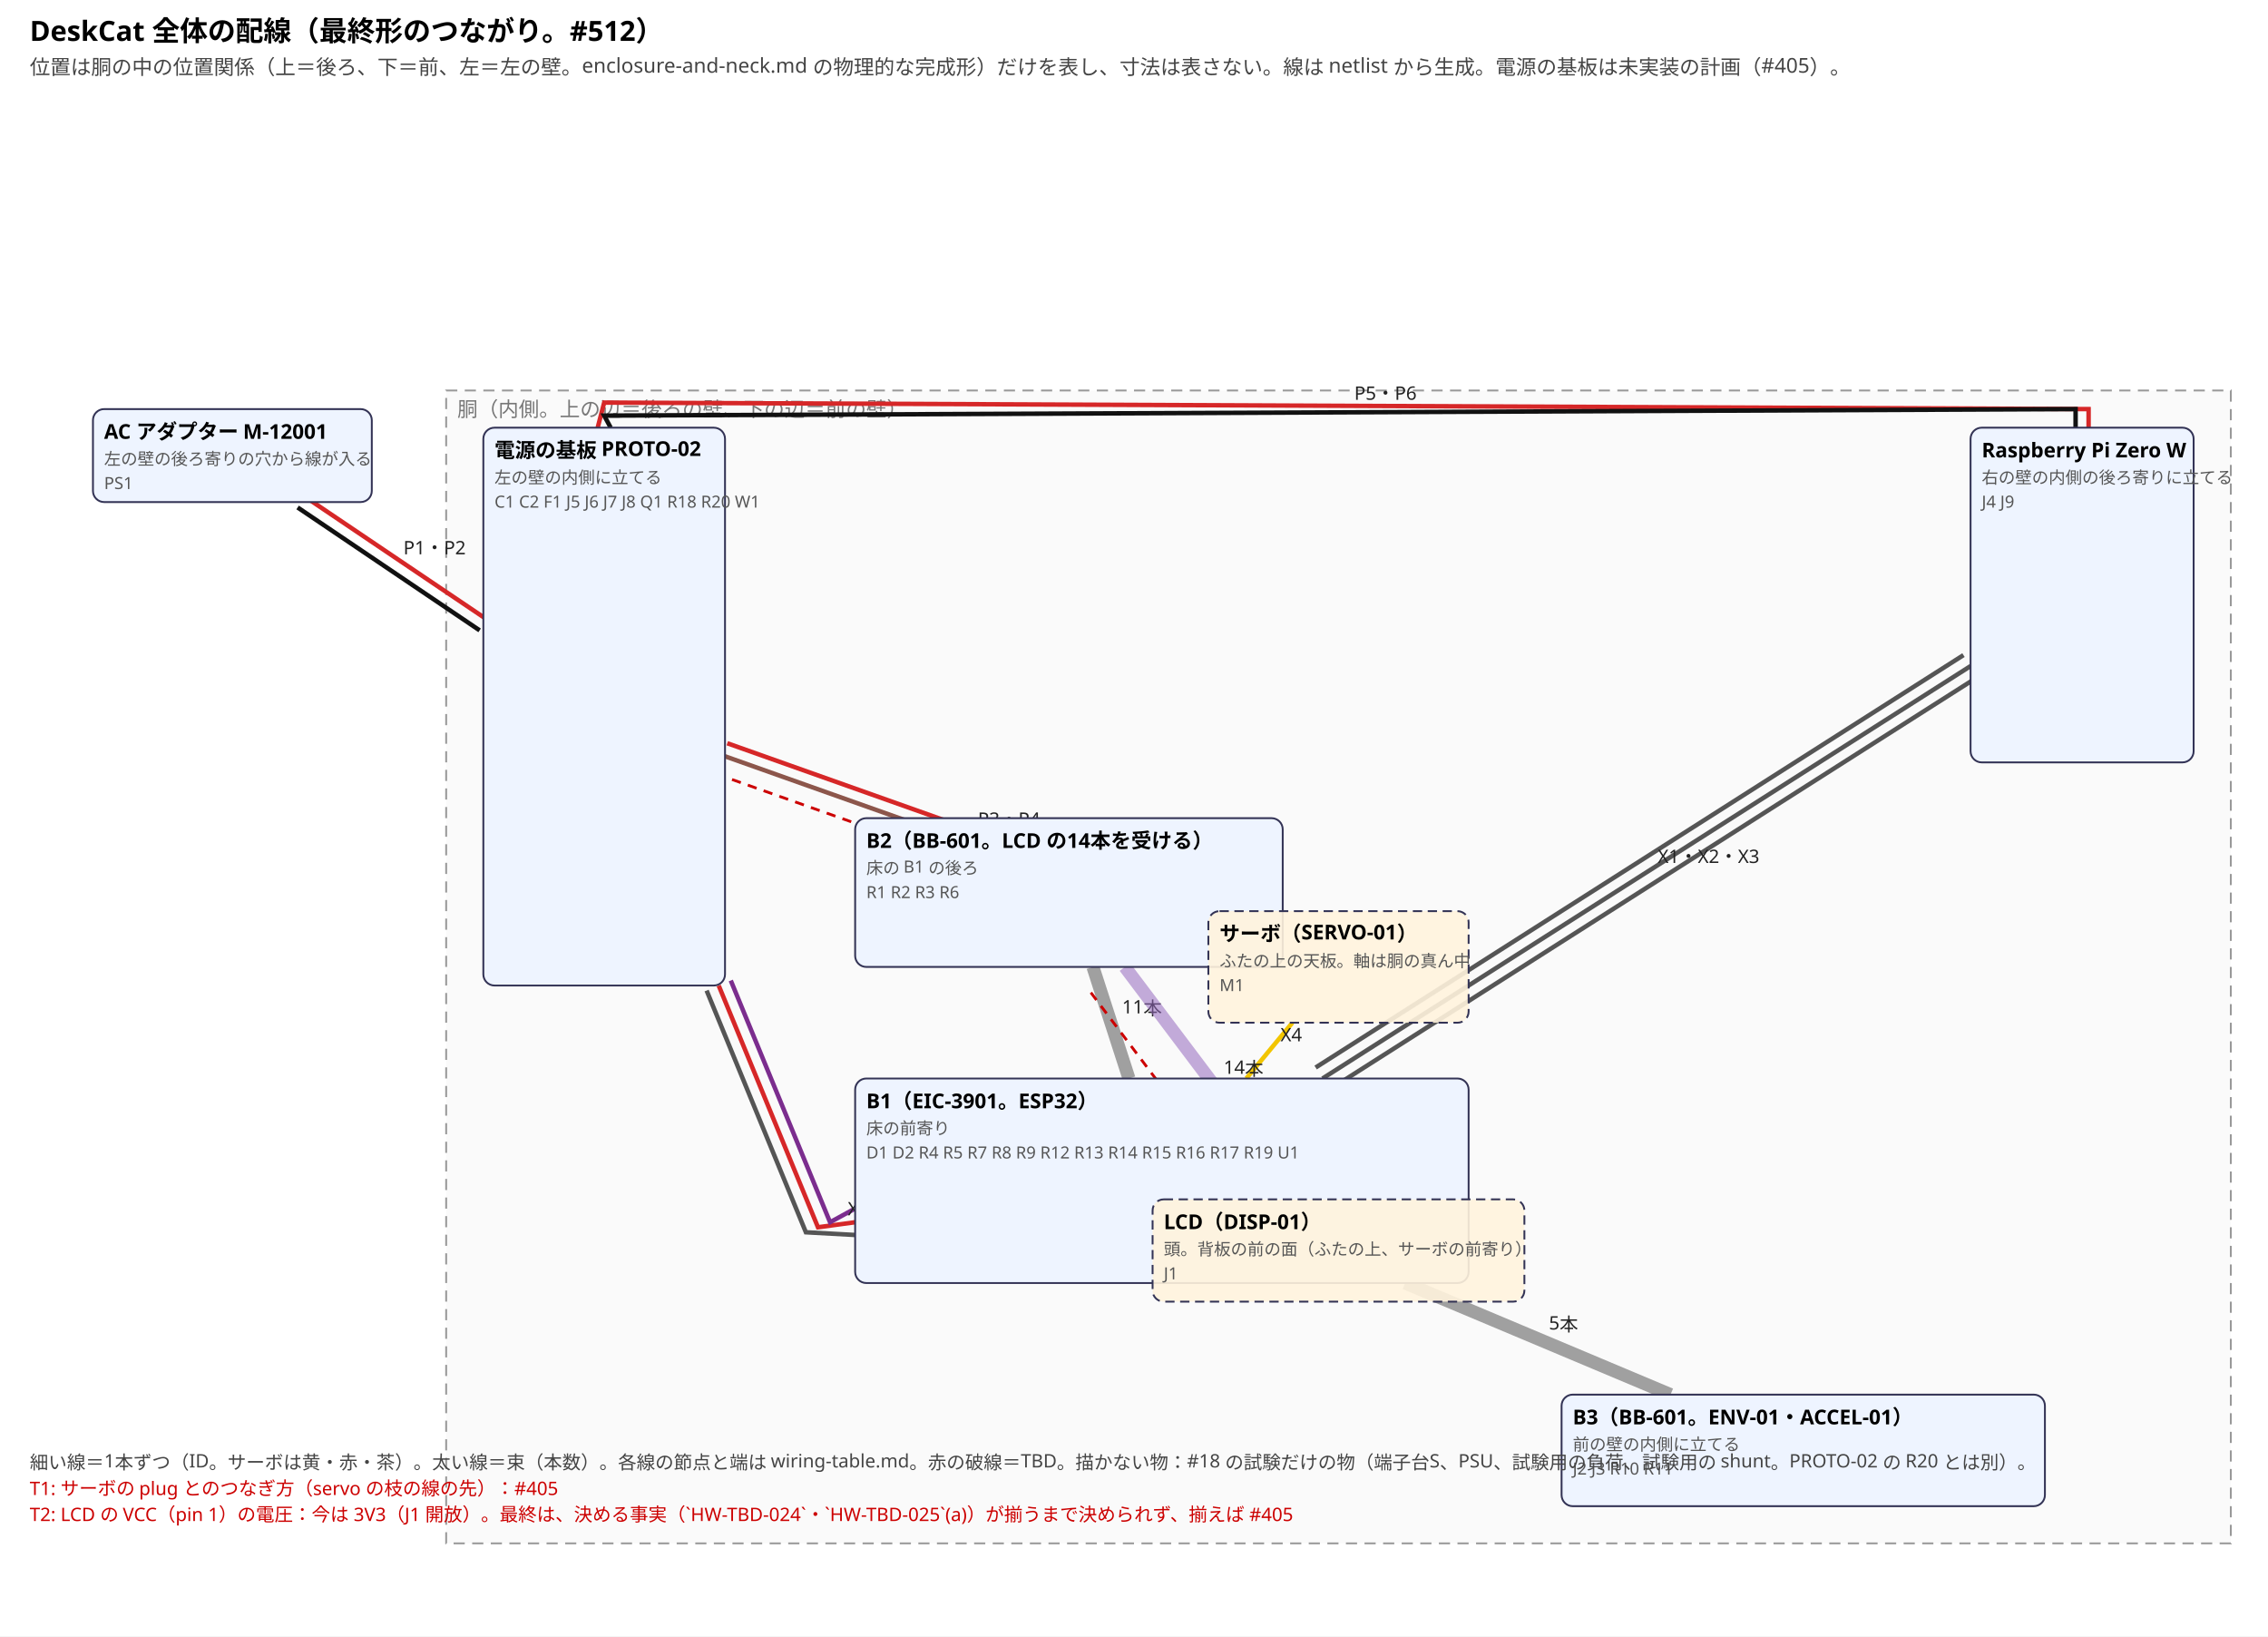
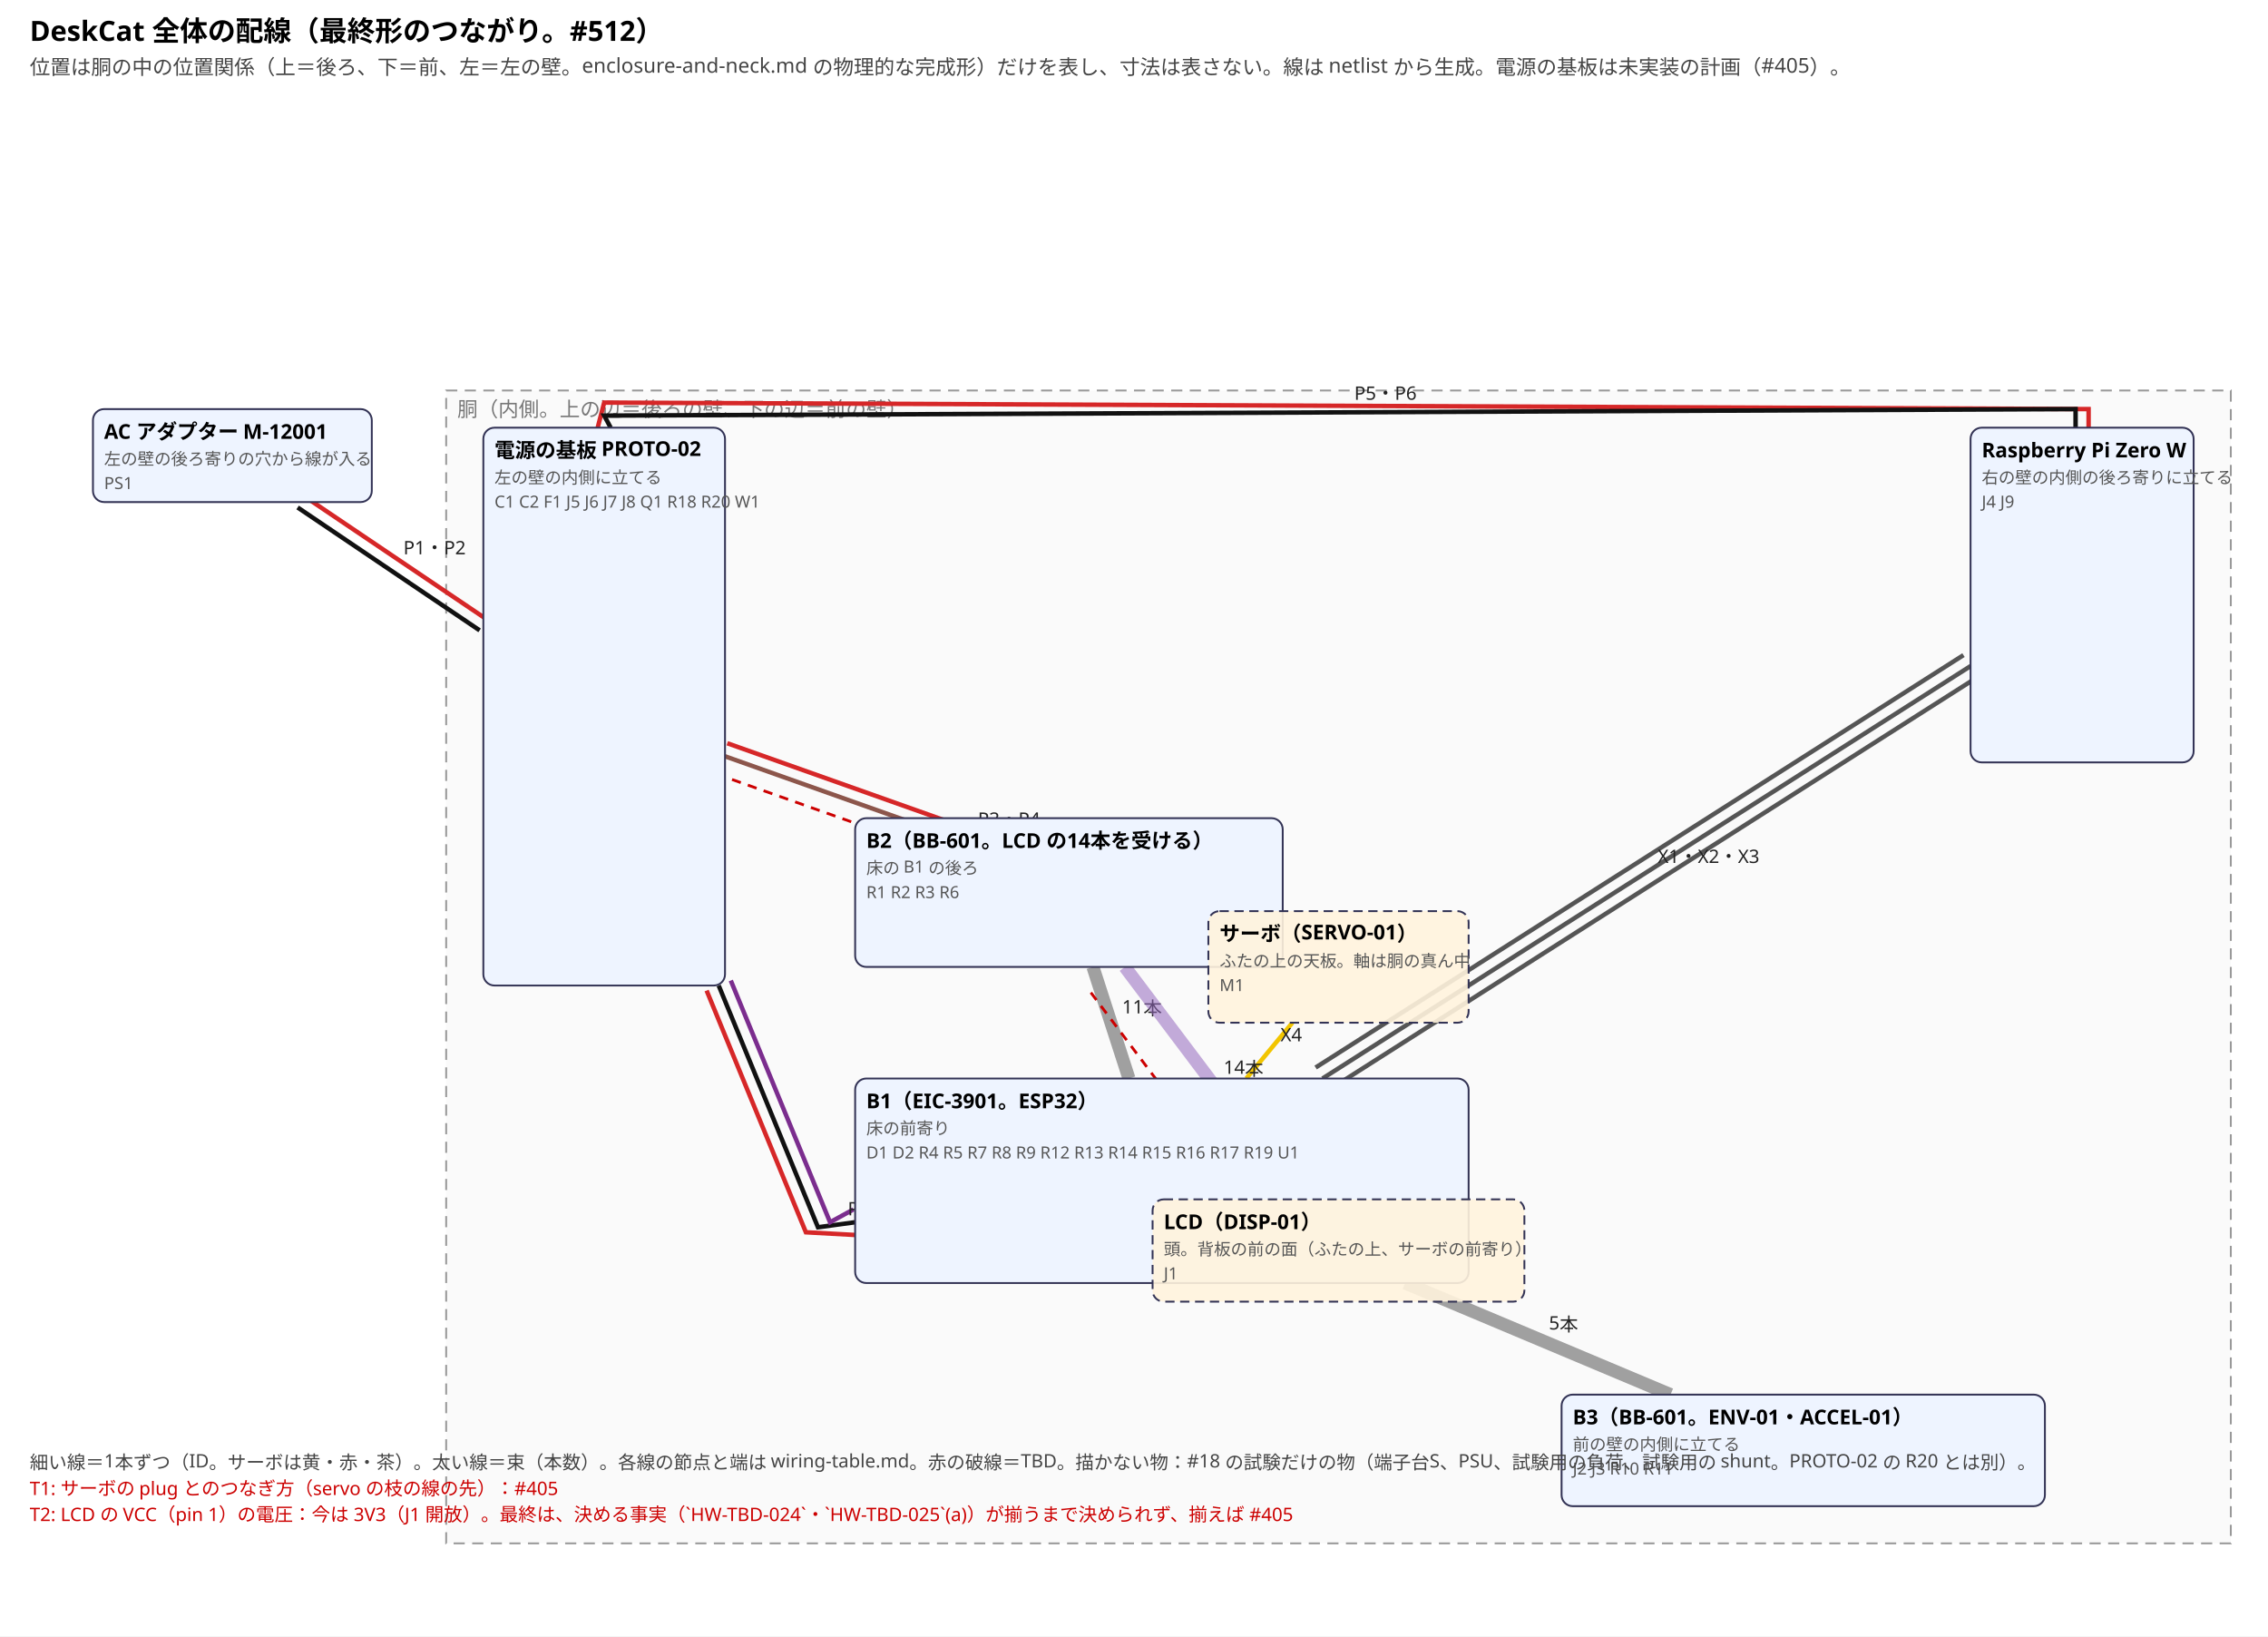
<svg xmlns="http://www.w3.org/2000/svg" width="1220" height="880" viewBox="0 0 1220 880" font-family="sans-serif">
  <rect width="1220" height="880" fill="#fff" />
  <text x="16" y="22" font-size="15" font-weight="bold">DeskCat 全体の配線（最終形のつながり。#512）</text>
  <text x="16" y="40" font-size="11" fill="#444">位置は胴の中の位置関係（上＝後ろ、下＝前、左＝左の壁。enclosure-and-neck.md の物理的な完成形）だけを表し、寸法は表さない。線は netlist から生成。電源の基板は未実装の計画（#405）。</text>
  <rect x="240" y="210" width="960" height="620" fill="#fafafa" stroke="#999" stroke-dasharray="6 4" />
  <text x="246" y="224" font-size="11" fill="#777">胴（内側。上の辺＝後ろの壁、下の辺＝前の壁）</text>
  <polyline points="607.3,580.0 587.9,520.0" fill="none" stroke="#555555" stroke-width="7" opacity="0.55" />
  <text x="603.6" y="545.0" font-size="10" fill="#222">11本</text>
  <polyline points="755.9,690.0 898.6,750.0" fill="none" stroke="#555555" stroke-width="7" opacity="0.55" />
  <text x="833.2" y="715.0" font-size="10" fill="#222">5本</text>
-   <polyline points="460.9,664.2 433.5,662.7 380.1,532.7" fill="none" stroke="#555555" stroke-width="2.4" />
-   <polyline points="460.0,657.3 440.0,660.0 386.6,530.0" fill="none" stroke="#d62728" stroke-width="2.4" />
+   <polyline points="460.9,664.2 433.5,662.7 380.1,532.7" fill="none" stroke="#d62728" stroke-width="2.4" />
+   <polyline points="460.0,657.3 440.0,660.0 386.6,530.0" fill="none" stroke="#111111" stroke-width="2.4" />
  <polyline points="459.1,650.4 446.5,657.3 393.1,527.3" fill="none" stroke="#7b2d8e" stroke-width="2.4" />
-   <text x="456.0" y="653.6" font-size="10" fill="#222">X5・P7・P8</text>
+   <text x="456.0" y="653.6" font-size="10" fill="#222">P7・X5・P8</text>
  <polyline points="707.7,574.1 1056.2,352.3" fill="none" stroke="#555555" stroke-width="2.4" />
  <polyline points="711.4,580.0 1060.0,358.2" fill="none" stroke="#555555" stroke-width="2.4" />
  <polyline points="715.2,585.9 1063.8,364.1" fill="none" stroke="#555555" stroke-width="2.4" />
  <text x="891.7" y="464.1" font-size="10" fill="#222">X1・X2・X3</text>
  <polyline points="670.4,580.0 695.2,550.0" fill="none" stroke="#f2c500" stroke-width="2.4" />
  <text x="688.8" y="560.0" font-size="10" fill="#222">X4</text>
  <polyline points="605.1,520.0 699.3,645.0" fill="none" stroke="#9467bd" stroke-width="7" opacity="0.55" />
  <text x="658.2" y="577.5" font-size="10" fill="#222">14本</text>
  <polyline points="164.0,267.1 262.0,333.2" fill="none" stroke="#d62728" stroke-width="2.4" />
  <polyline points="160.1,272.9 258.0,339.0" fill="none" stroke="#111111" stroke-width="2.4" />
  <text x="217.0" y="298.1" font-size="10" fill="#222">P1・P2</text>
  <polyline points="321.5,230.0 325.0,216.5 1123.5,220.0 1123.5,230.0" fill="none" stroke="#d62728" stroke-width="2.4" />
  <polyline points="328.5,230.0 325.0,223.5 1116.5,220.0 1116.5,230.0" fill="none" stroke="#111111" stroke-width="2.4" />
  <text x="728.5" y="215.0" font-size="10" fill="#222">P5・P6</text>
  <polyline points="391.2,399.7 651.2,491.9" fill="none" stroke="#d62728" stroke-width="2.4" />
  <polyline points="388.8,406.3 648.8,498.5" fill="none" stroke="#8c564b" stroke-width="2.4" />
  <text x="526.0" y="444.1" font-size="10" fill="#222">P3・P4</text>
  <polyline points="385.3,416.2 645.3,508.4" fill="none" stroke="#c00" stroke-width="1.5" stroke-dasharray="5 4" />
  <text x="521.3" y="474.3" font-size="10" fill="#c00">T1</text>
  <polyline points="586.8,533.8 680.9,658.8" fill="none" stroke="#c00" stroke-width="1.5" stroke-dasharray="5 4" />
  <text x="639.8" y="608.3" font-size="10" fill="#c00">T2</text>
  <rect x="260" y="230" width="130" height="300" rx="6" fill="#eef4ff" stroke="#335" />
  <text x="266" y="246" font-size="11" font-weight="bold">電源の基板 PROTO-02</text>
  <text x="266" y="260" font-size="9" fill="#555">左の壁の内側に立てる</text>
  <text x="266" y="273" font-size="9" fill="#555">C1 C2 F1 J5 J6 J7 J8 Q1 R18 R20 W1</text>
  <rect x="50" y="220" width="150" height="50" rx="6" fill="#eef4ff" stroke="#335" />
  <text x="56" y="236" font-size="11" font-weight="bold">AC アダプター M-12001</text>
  <text x="56" y="250" font-size="9" fill="#555">左の壁の後ろ寄りの穴から線が入る</text>
  <text x="56" y="263" font-size="9" fill="#555">PS1</text>
  <rect x="1060" y="230" width="120" height="180" rx="6" fill="#eef4ff" stroke="#335" />
  <text x="1066" y="246" font-size="11" font-weight="bold">Raspberry Pi Zero W</text>
  <text x="1066" y="260" font-size="9" fill="#555">右の壁の内側の後ろ寄りに立てる</text>
  <text x="1066" y="273" font-size="9" fill="#555">J4 J9</text>
  <rect x="460" y="440" width="230" height="80" rx="6" fill="#eef4ff" stroke="#335" />
  <text x="466" y="456" font-size="11" font-weight="bold">B2（BB-601。LCD の14本を受ける）</text>
  <text x="466" y="470" font-size="9" fill="#555">床の B1 の後ろ</text>
  <text x="466" y="483" font-size="9" fill="#555">R1 R2 R3 R6</text>
  <rect x="460" y="580" width="330" height="110" rx="6" fill="#eef4ff" stroke="#335" />
  <text x="466" y="596" font-size="11" font-weight="bold">B1（EIC-3901。ESP32）</text>
  <text x="466" y="610" font-size="9" fill="#555">床の前寄り</text>
  <text x="466" y="623" font-size="9" fill="#555">D1 D2 R4 R5 R7 R8 R9 R12 R13 R14 R15 R16 R17 R19 U1</text>
  <rect x="840" y="750" width="260" height="60" rx="6" fill="#eef4ff" stroke="#335" />
  <text x="846" y="766" font-size="11" font-weight="bold">B3（BB-601。ENV-01・ACCEL-01）</text>
  <text x="846" y="780" font-size="9" fill="#555">前の壁の内側に立てる</text>
  <text x="846" y="793" font-size="9" fill="#555">J2 J3 R10 R11</text>
  <rect x="620" y="645" width="200" height="55" rx="6" fill="#fff3dd" fill-opacity="0.9" stroke="#335" stroke-dasharray="5 3" />
  <text x="626" y="661" font-size="11" font-weight="bold">LCD（DISP-01）</text>
  <text x="626" y="675" font-size="9" fill="#555">頭。背板の前の面（ふたの上、サーボの前寄り）</text>
  <text x="626" y="688" font-size="9" fill="#555">J1</text>
  <rect x="650" y="490" width="140" height="60" rx="6" fill="#fff3dd" fill-opacity="0.9" stroke="#335" stroke-dasharray="5 3" />
  <text x="656" y="506" font-size="11" font-weight="bold">サーボ（SERVO-01）</text>
  <text x="656" y="520" font-size="9" fill="#555">ふたの上の天板。軸は胴の真ん中</text>
  <text x="656" y="533" font-size="9" fill="#555">M1</text>
  <text x="16" y="790" font-size="10" fill="#444">細い線＝1本ずつ（ID。サーボは黄・赤・茶）。太い線＝束（本数）。各線の節点と端は wiring-table.md。赤の破線＝TBD。描かない物：#18 の試験だけの物（端子台S、PSU、試験用の負荷、試験用の shunt。PROTO-02 の R20 とは別）。</text>
  <text x="16" y="804" font-size="10" fill="#c00">T1: サーボの plug とのつなぎ方（servo の枝の線の先）：#405</text>
  <text x="16" y="818" font-size="10" fill="#c00">T2: LCD の VCC（pin 1）の電圧：今は 3V3（J1 開放）。最終は、決める事実（`HW-TBD-024`・`HW-TBD-025`(a)）が揃うまで決められず、揃えば #405</text>
</svg>
